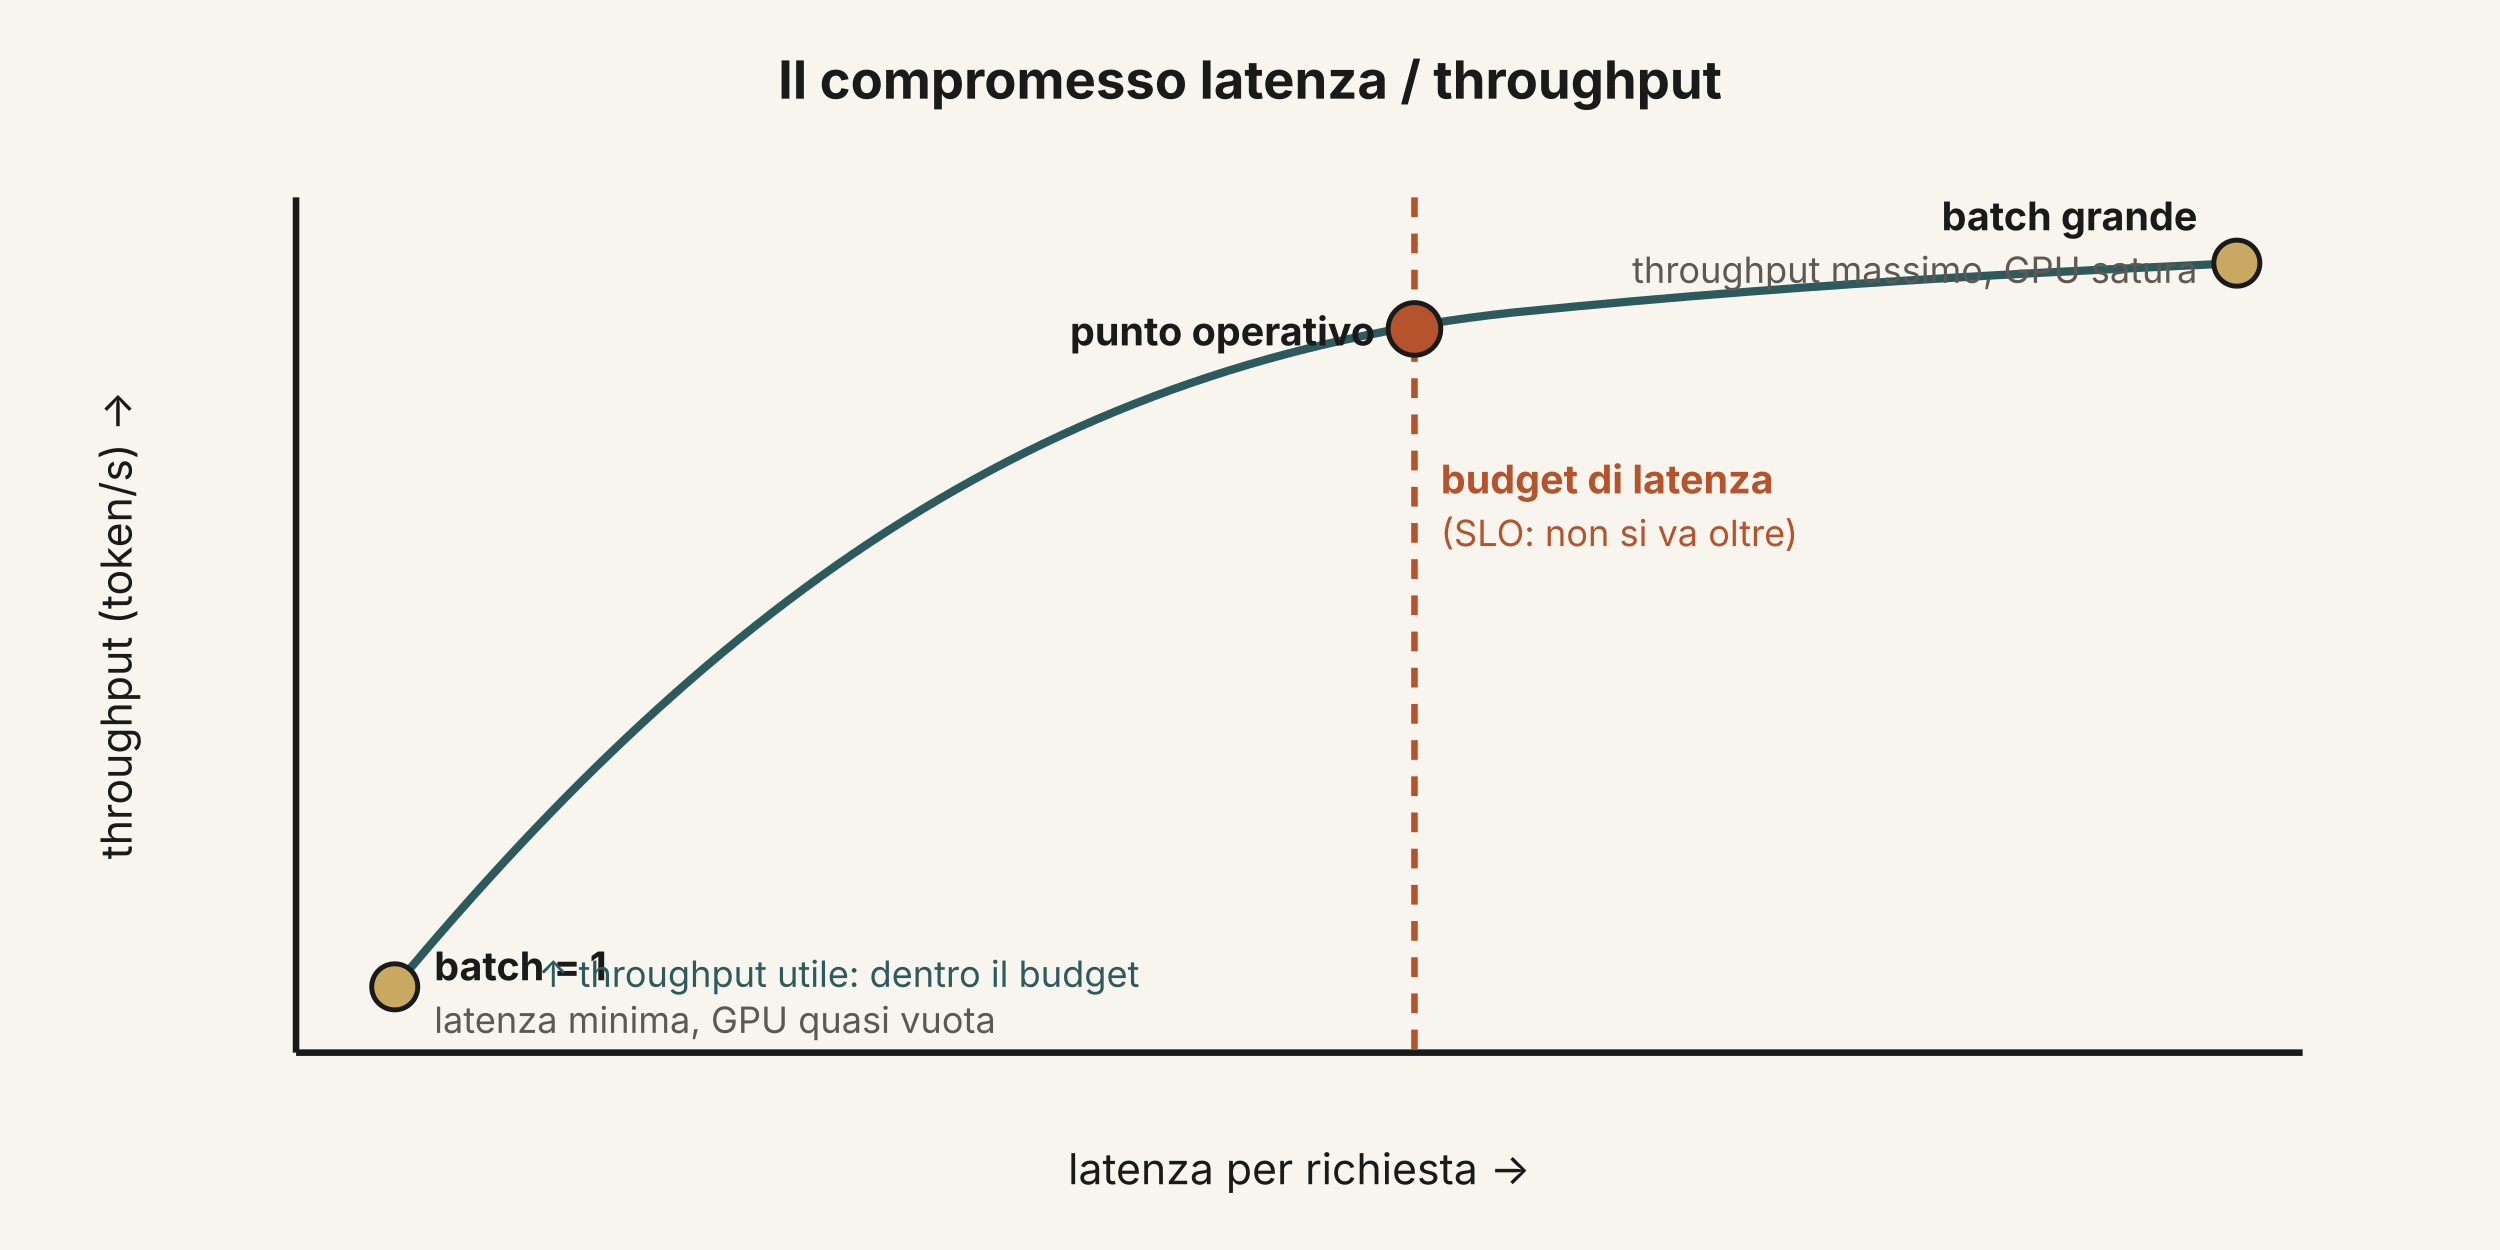
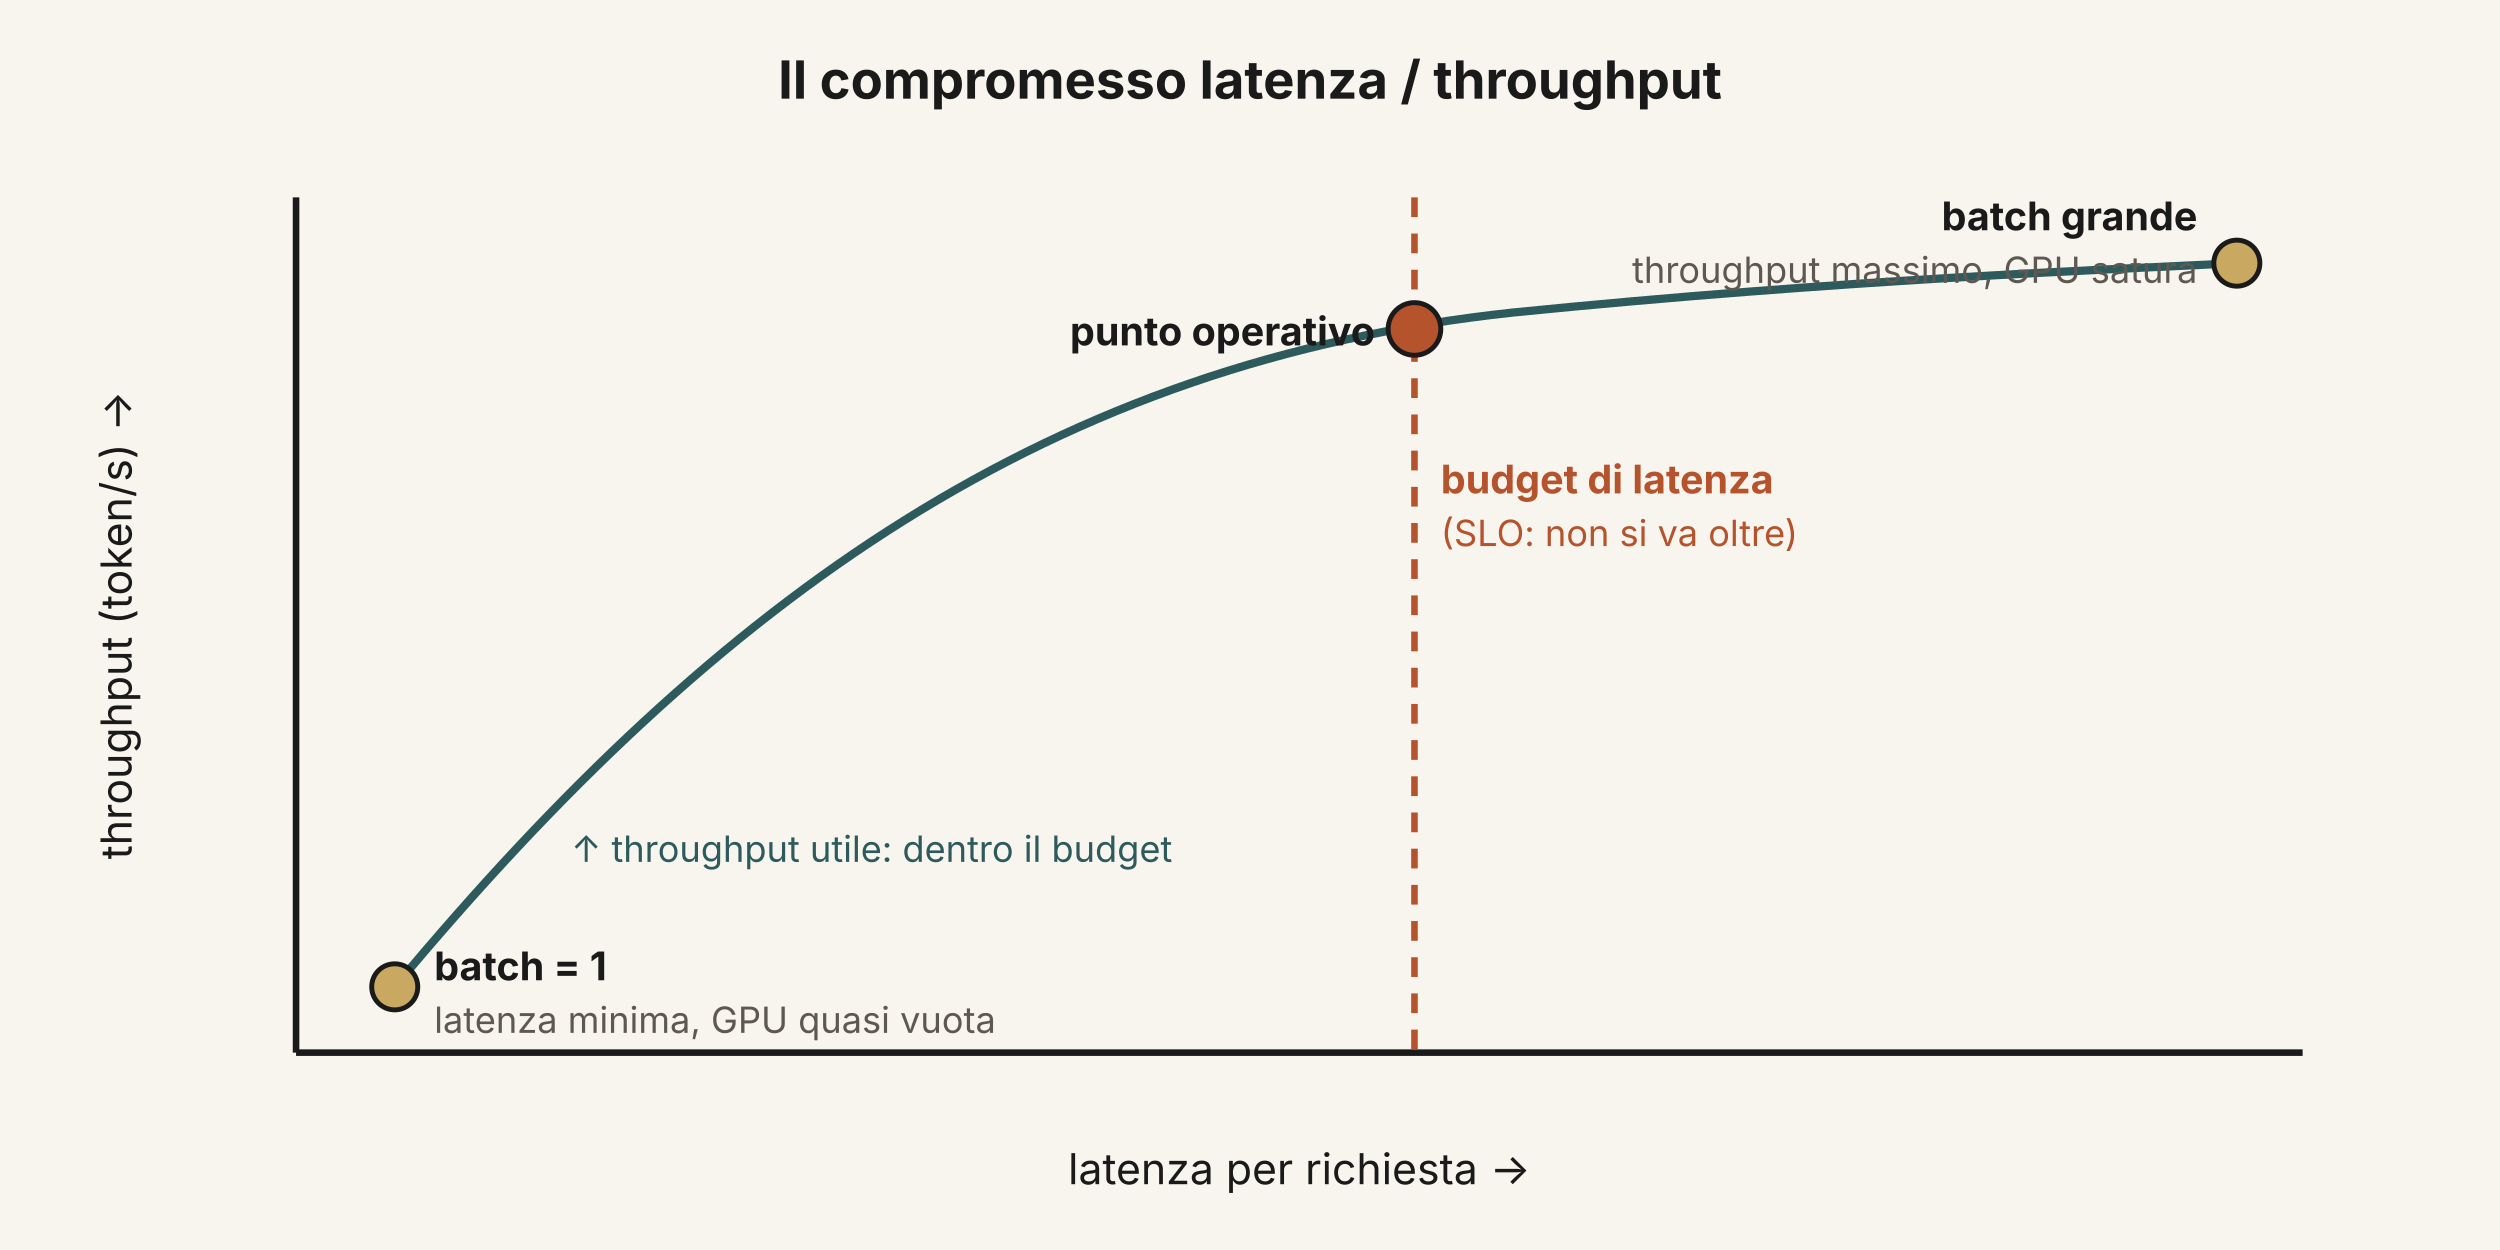
<svg xmlns="http://www.w3.org/2000/svg" viewBox="0 0 760 380" width="100%" role="img" aria-label="Curva del compromesso tra latenza e throughput al variare della dimensione del batch">
  <rect x="0" y="0" width="760" height="380" fill="#F8F5EE" />
  <text x="380" y="30" text-anchor="middle" font-family="Inter, system-ui, sans-serif" font-size="16" font-weight="bold" fill="#1A1A1A">Il compromesso latenza / throughput</text>
  <line x1="90" y1="320" x2="700" y2="320" stroke="#1A1A1A" stroke-width="2" />
  <line x1="90" y1="320" x2="90" y2="60" stroke="#1A1A1A" stroke-width="2" />
  <text x="395" y="360" text-anchor="middle" font-family="Inter, system-ui, sans-serif" font-size="13" fill="#1A1A1A">latenza per richiesta →</text>
  <text x="40" y="190" text-anchor="middle" font-family="Inter, system-ui, sans-serif" font-size="13" fill="#1A1A1A" transform="rotate(-90 40 190)">throughput (token/s) →</text>
  <path d="M 120 300 C 220 180, 320 110, 460 95 C 560 85, 640 82, 680 80" fill="none" stroke="#2D5A5C" stroke-width="2.5" />
  <circle cx="120" cy="300" r="7" fill="#C9A961" stroke="#1A1A1A" stroke-width="1.5" />
  <text x="132" y="298" font-family="Inter, system-ui, sans-serif" font-size="12" font-weight="bold" fill="#1A1A1A">batch = 1</text>
  <text x="132" y="314" font-family="Inter, system-ui, sans-serif" font-size="11" fill="#5E5852">latenza minima, GPU quasi vuota</text>
  <circle cx="680" cy="80" r="7" fill="#C9A961" stroke="#1A1A1A" stroke-width="1.5" />
  <text x="668" y="70" text-anchor="end" font-family="Inter, system-ui, sans-serif" font-size="12" font-weight="bold" fill="#1A1A1A">batch grande</text>
  <text x="668" y="86" text-anchor="end" font-family="Inter, system-ui, sans-serif" font-size="11" fill="#5E5852">throughput massimo, GPU satura</text>
  <line x1="430" y1="60" x2="430" y2="320" stroke="#B5532C" stroke-width="2" stroke-dasharray="6 5" />
  <text x="438" y="150" font-family="Inter, system-ui, sans-serif" font-size="12" font-weight="bold" fill="#B5532C">budget di latenza</text>
  <text x="438" y="166" font-family="Inter, system-ui, sans-serif" font-size="11" fill="#B5532C">(SLO: non si va oltre)</text>
  <circle cx="430" cy="100" r="8" fill="#B5532C" stroke="#1A1A1A" stroke-width="1.5" />
  <text x="418" y="105" text-anchor="end" font-family="Inter, system-ui, sans-serif" font-size="12" font-weight="bold" fill="#1A1A1A">punto operativo</text>
-   <text x="255" y="300" text-anchor="middle" font-family="Inter, system-ui, sans-serif" font-size="11" fill="#2D5A5C">↑ throughput utile: dentro il budget</text>
+   <text x="265" y="262" text-anchor="middle" font-family="Inter, system-ui, sans-serif" font-size="11" fill="#2D5A5C">↑ throughput utile: dentro il budget</text>
</svg>
